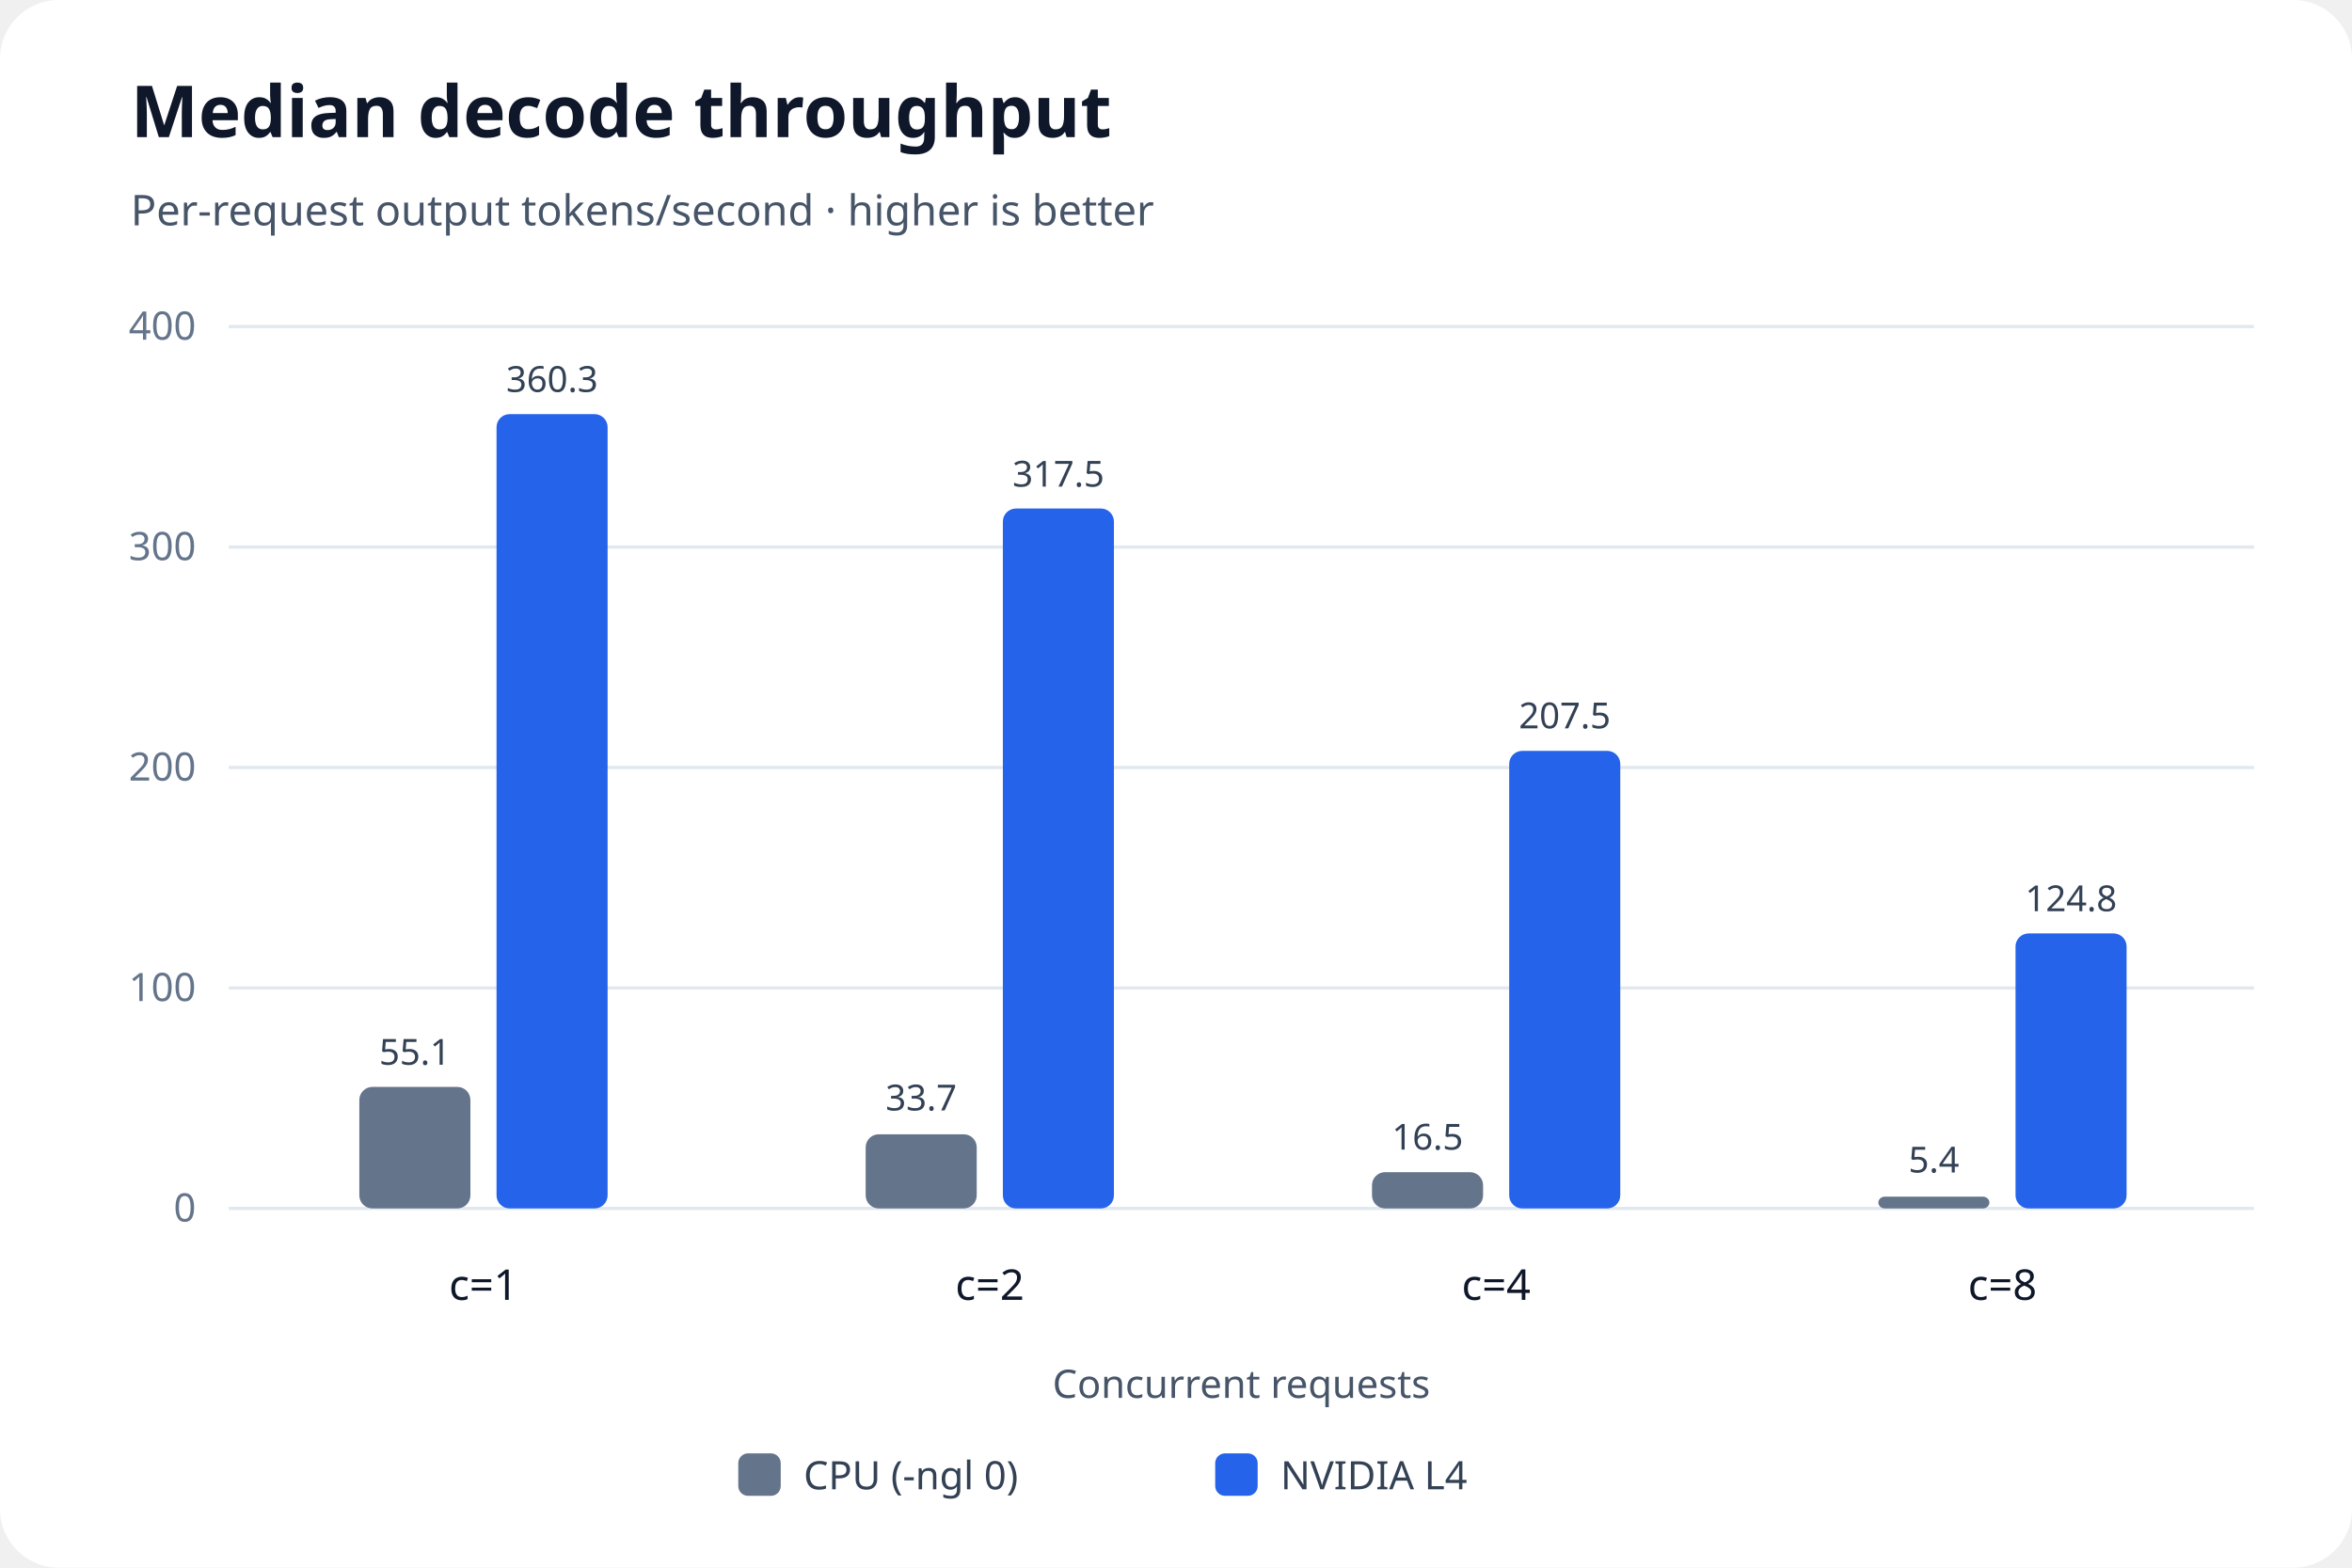
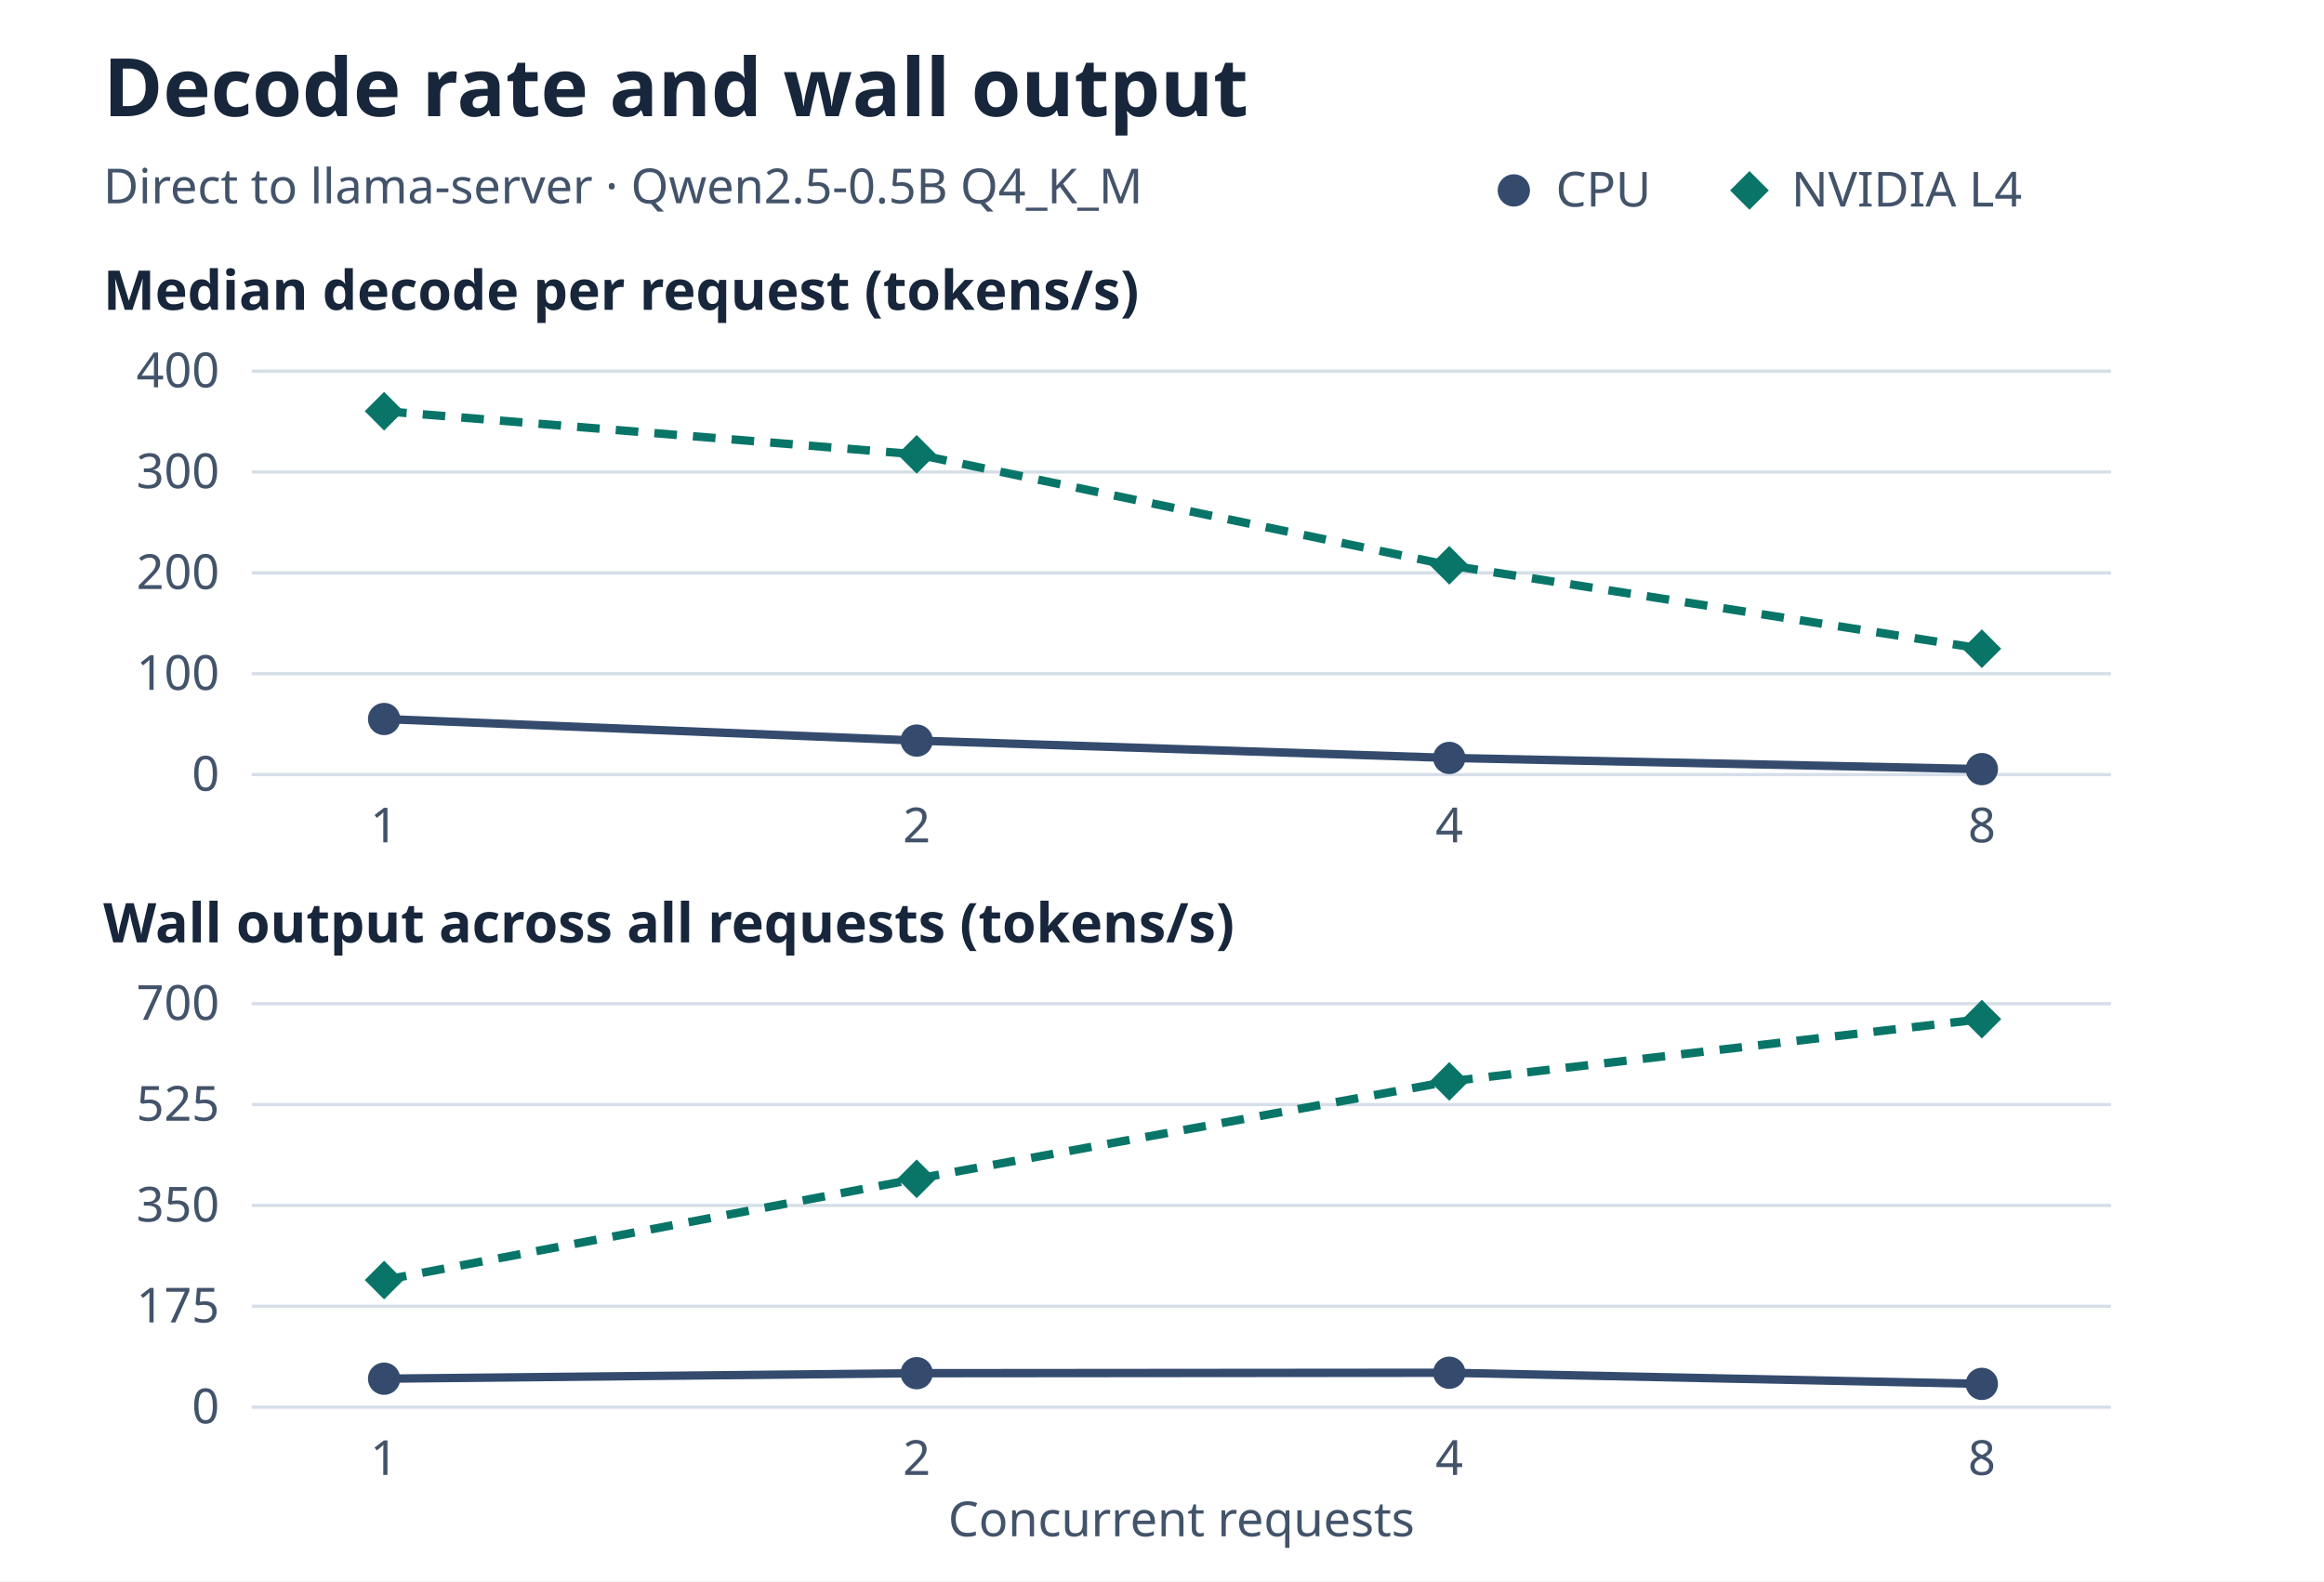
- <svg xmlns="http://www.w3.org/2000/svg" width="720" height="480" viewBox="0 0 720 480" role="img" aria-labelledby="title desc">
-   <rect width="720" height="480" rx="18" fill="#ffffff" />
-   <text x="40" y="42" fill="#0f172a" font-family="system-ui, sans-serif" font-size="22" font-weight="700">Median decode throughput</text>
-   <text x="40" y="69" fill="#475569" font-family="system-ui, sans-serif" font-size="13">Per-request output tokens/second · higher is better</text>
-   <g stroke="#e2e8f0" stroke-width="1">
-     <line x1="70" y1="100" x2="690" y2="100" />
-     <line x1="70" y1="167.5" x2="690" y2="167.5" />
-     <line x1="70" y1="235" x2="690" y2="235" />
-     <line x1="70" y1="302.5" x2="690" y2="302.5" />
-     <line x1="70" y1="370" x2="690" y2="370" />
-   </g>
-   <g fill="#64748b" font-family="system-ui, sans-serif" font-size="12" text-anchor="end">
-     <text x="60" y="104">400</text>
-     <text x="60" y="171.5">300</text>
-     <text x="60" y="239">200</text>
-     <text x="60" y="306.5">100</text>
-     <text x="60" y="374">0</text>
-   </g>
-   <g fill="#64748b">
-     <rect x="110" y="332.8" width="34" height="37.2" rx="4" />
-     <rect x="265" y="347.3" width="34" height="22.7" rx="4" />
-     <rect x="420" y="358.9" width="34" height="11.1" rx="4" />
-     <rect x="575" y="366.4" width="34" height="3.6" rx="2" />
-   </g>
-   <g fill="#2563eb">
-     <rect x="152" y="126.8" width="34" height="243.2" rx="4" />
-     <rect x="307" y="155.7" width="34" height="214.3" rx="4" />
-     <rect x="462" y="229.9" width="34" height="140.1" rx="4" />
-     <rect x="617" y="285.8" width="34" height="84.2" rx="4" />
-   </g>
-   <g fill="#334155" font-family="system-ui, sans-serif" font-size="11" text-anchor="middle">
-     <text x="127" y="326">55.1</text>
-     <text x="282" y="340">33.7</text>
-     <text x="437" y="352">16.5</text>
-     <text x="592" y="359">5.4</text>
-     <text x="169" y="120">360.3</text>
-     <text x="324" y="149">317.5</text>
-     <text x="479" y="223">207.5</text>
-     <text x="634" y="279">124.8</text>
-   </g>
-   <g fill="#0f172a" font-family="system-ui, sans-serif" font-size="13" text-anchor="middle">
-     <text x="148" y="398">c=1</text>
-     <text x="303" y="398">c=2</text>
-     <text x="458" y="398">c=4</text>
-     <text x="613" y="398">c=8</text>
-   </g>
-   <text x="380" y="428" fill="#475569" font-family="system-ui, sans-serif" font-size="12" text-anchor="middle">Concurrent requests</text>
-   <rect x="226" y="445" width="13" height="13" rx="3" fill="#64748b" />
-   <text x="246" y="456" fill="#334155" font-family="system-ui, sans-serif" font-size="12">CPU (-ngl 0)</text>
-   <rect x="372" y="445" width="13" height="13" rx="3" fill="#2563eb" />
-   <text x="392" y="456" fill="#334155" font-family="system-ui, sans-serif" font-size="12">NVIDIA L4</text>
+ <svg xmlns="http://www.w3.org/2000/svg" viewBox="0 0 720 490" width="720" height="490" role="img" aria-labelledby="title desc">
+   <style>
+     text { font-family: system-ui, sans-serif; fill: #17263b; }
+     .title { font-size: 25px; font-weight: 700; }
+     .panel { font-size: 17px; font-weight: 650; }
+     .axis, .meta { font-size: 15px; fill: #42536a; }
+     .grid { fill: none; stroke: #d6dee8; }
+   </style>
+   <rect width="720" height="490" fill="#fff" />
+   <text x="32" y="36" class="title" text-anchor="start">Decode rate and wall output</text>
+   <text x="32" y="63" class="meta" text-anchor="start">Direct to llama-server · Qwen2.5-0.5B Q4_K_M</text>
+   <circle cx="469" cy="59" r="5" fill="#344b6e" />
+   <text x="482" y="64" class="meta" text-anchor="start">CPU</text>
+   <path d="M542,53 l6,6 -6,6 -6,-6 z" fill="#087568" />
+   <text x="555" y="64" class="meta" text-anchor="start">NVIDIA L4</text>
+   <text x="32" y="96" class="panel" text-anchor="start">Median decode per request (tokens/s)</text>
+   <path d="M78 240.0 H654" class="grid" />
+   <text x="68" y="245.0" class="axis" text-anchor="end">0</text>
+   <path d="M78 208.75 H654" class="grid" />
+   <text x="68" y="213.75" class="axis" text-anchor="end">100</text>
+   <path d="M78 177.5 H654" class="grid" />
+   <text x="68" y="182.5" class="axis" text-anchor="end">200</text>
+   <path d="M78 146.25 H654" class="grid" />
+   <text x="68" y="151.25" class="axis" text-anchor="end">300</text>
+   <path d="M78 115.0 H654" class="grid" />
+   <text x="68" y="120.0" class="axis" text-anchor="end">400</text>
+   <text x="119" y="261" class="axis" text-anchor="middle">1</text>
+   <text x="284" y="261" class="axis" text-anchor="middle">2</text>
+   <text x="449" y="261" class="axis" text-anchor="middle">4</text>
+   <text x="614" y="261" class="axis" text-anchor="middle">8</text>
+   <polyline points="119,222.78 284,229.47 449,234.84 614,238.31" fill="none" stroke="#344b6e" stroke-width="2.6" />
+   <circle cx="119" cy="222.78" r="5" fill="#344b6e" />
+   <circle cx="284" cy="229.47" r="5" fill="#344b6e" />
+   <circle cx="449" cy="234.84" r="5" fill="#344b6e" />
+   <circle cx="614" cy="238.31" r="5" fill="#344b6e" />
+   <polyline points="119,127.41 284,140.78 449,175.16 614,201.0" fill="none" stroke="#087568" stroke-width="2.6" stroke-dasharray="7 5" />
+   <path d="M119,121.41 l6,6 -6,6 -6,-6 z" fill="#087568" />
+   <path d="M284,134.78 l6,6 -6,6 -6,-6 z" fill="#087568" />
+   <path d="M449,169.16 l6,6 -6,6 -6,-6 z" fill="#087568" />
+   <path d="M614,195.0 l6,6 -6,6 -6,-6 z" fill="#087568" />
+   <text x="32" y="292" class="panel" text-anchor="start">Wall output across all requests (tokens/s)</text>
+   <path d="M78 436.0 H654" class="grid" />
+   <text x="68" y="441.0" class="axis" text-anchor="end">0</text>
+   <path d="M78 404.75 H654" class="grid" />
+   <text x="68" y="409.75" class="axis" text-anchor="end">175</text>
+   <path d="M78 373.5 H654" class="grid" />
+   <text x="68" y="378.5" class="axis" text-anchor="end">350</text>
+   <path d="M78 342.25 H654" class="grid" />
+   <text x="68" y="347.25" class="axis" text-anchor="end">525</text>
+   <path d="M78 311.0 H654" class="grid" />
+   <text x="68" y="316.0" class="axis" text-anchor="end">700</text>
+   <text x="119" y="457" class="axis" text-anchor="middle">1</text>
+   <text x="284" y="457" class="axis" text-anchor="middle">2</text>
+   <text x="449" y="457" class="axis" text-anchor="middle">4</text>
+   <text x="614" y="457" class="axis" text-anchor="middle">8</text>
+   <polyline points="119,427.18 284,425.48 449,425.34 614,428.79" fill="none" stroke="#344b6e" stroke-width="2.6" />
+   <circle cx="119" cy="427.18" r="5" fill="#344b6e" />
+   <circle cx="284" cy="425.48" r="5" fill="#344b6e" />
+   <circle cx="449" cy="425.34" r="5" fill="#344b6e" />
+   <circle cx="614" cy="428.79" r="5" fill="#344b6e" />
+   <polyline points="119,396.62 284,365.25 449,335.07 614,315.77" fill="none" stroke="#087568" stroke-width="2.6" stroke-dasharray="7 5" />
+   <path d="M119,390.62 l6,6 -6,6 -6,-6 z" fill="#087568" />
+   <path d="M284,359.25 l6,6 -6,6 -6,-6 z" fill="#087568" />
+   <path d="M449,329.07 l6,6 -6,6 -6,-6 z" fill="#087568" />
+   <path d="M614,309.77 l6,6 -6,6 -6,-6 z" fill="#087568" />
+   <text x="366" y="476" class="meta" text-anchor="middle">Concurrent requests</text>
</svg>
